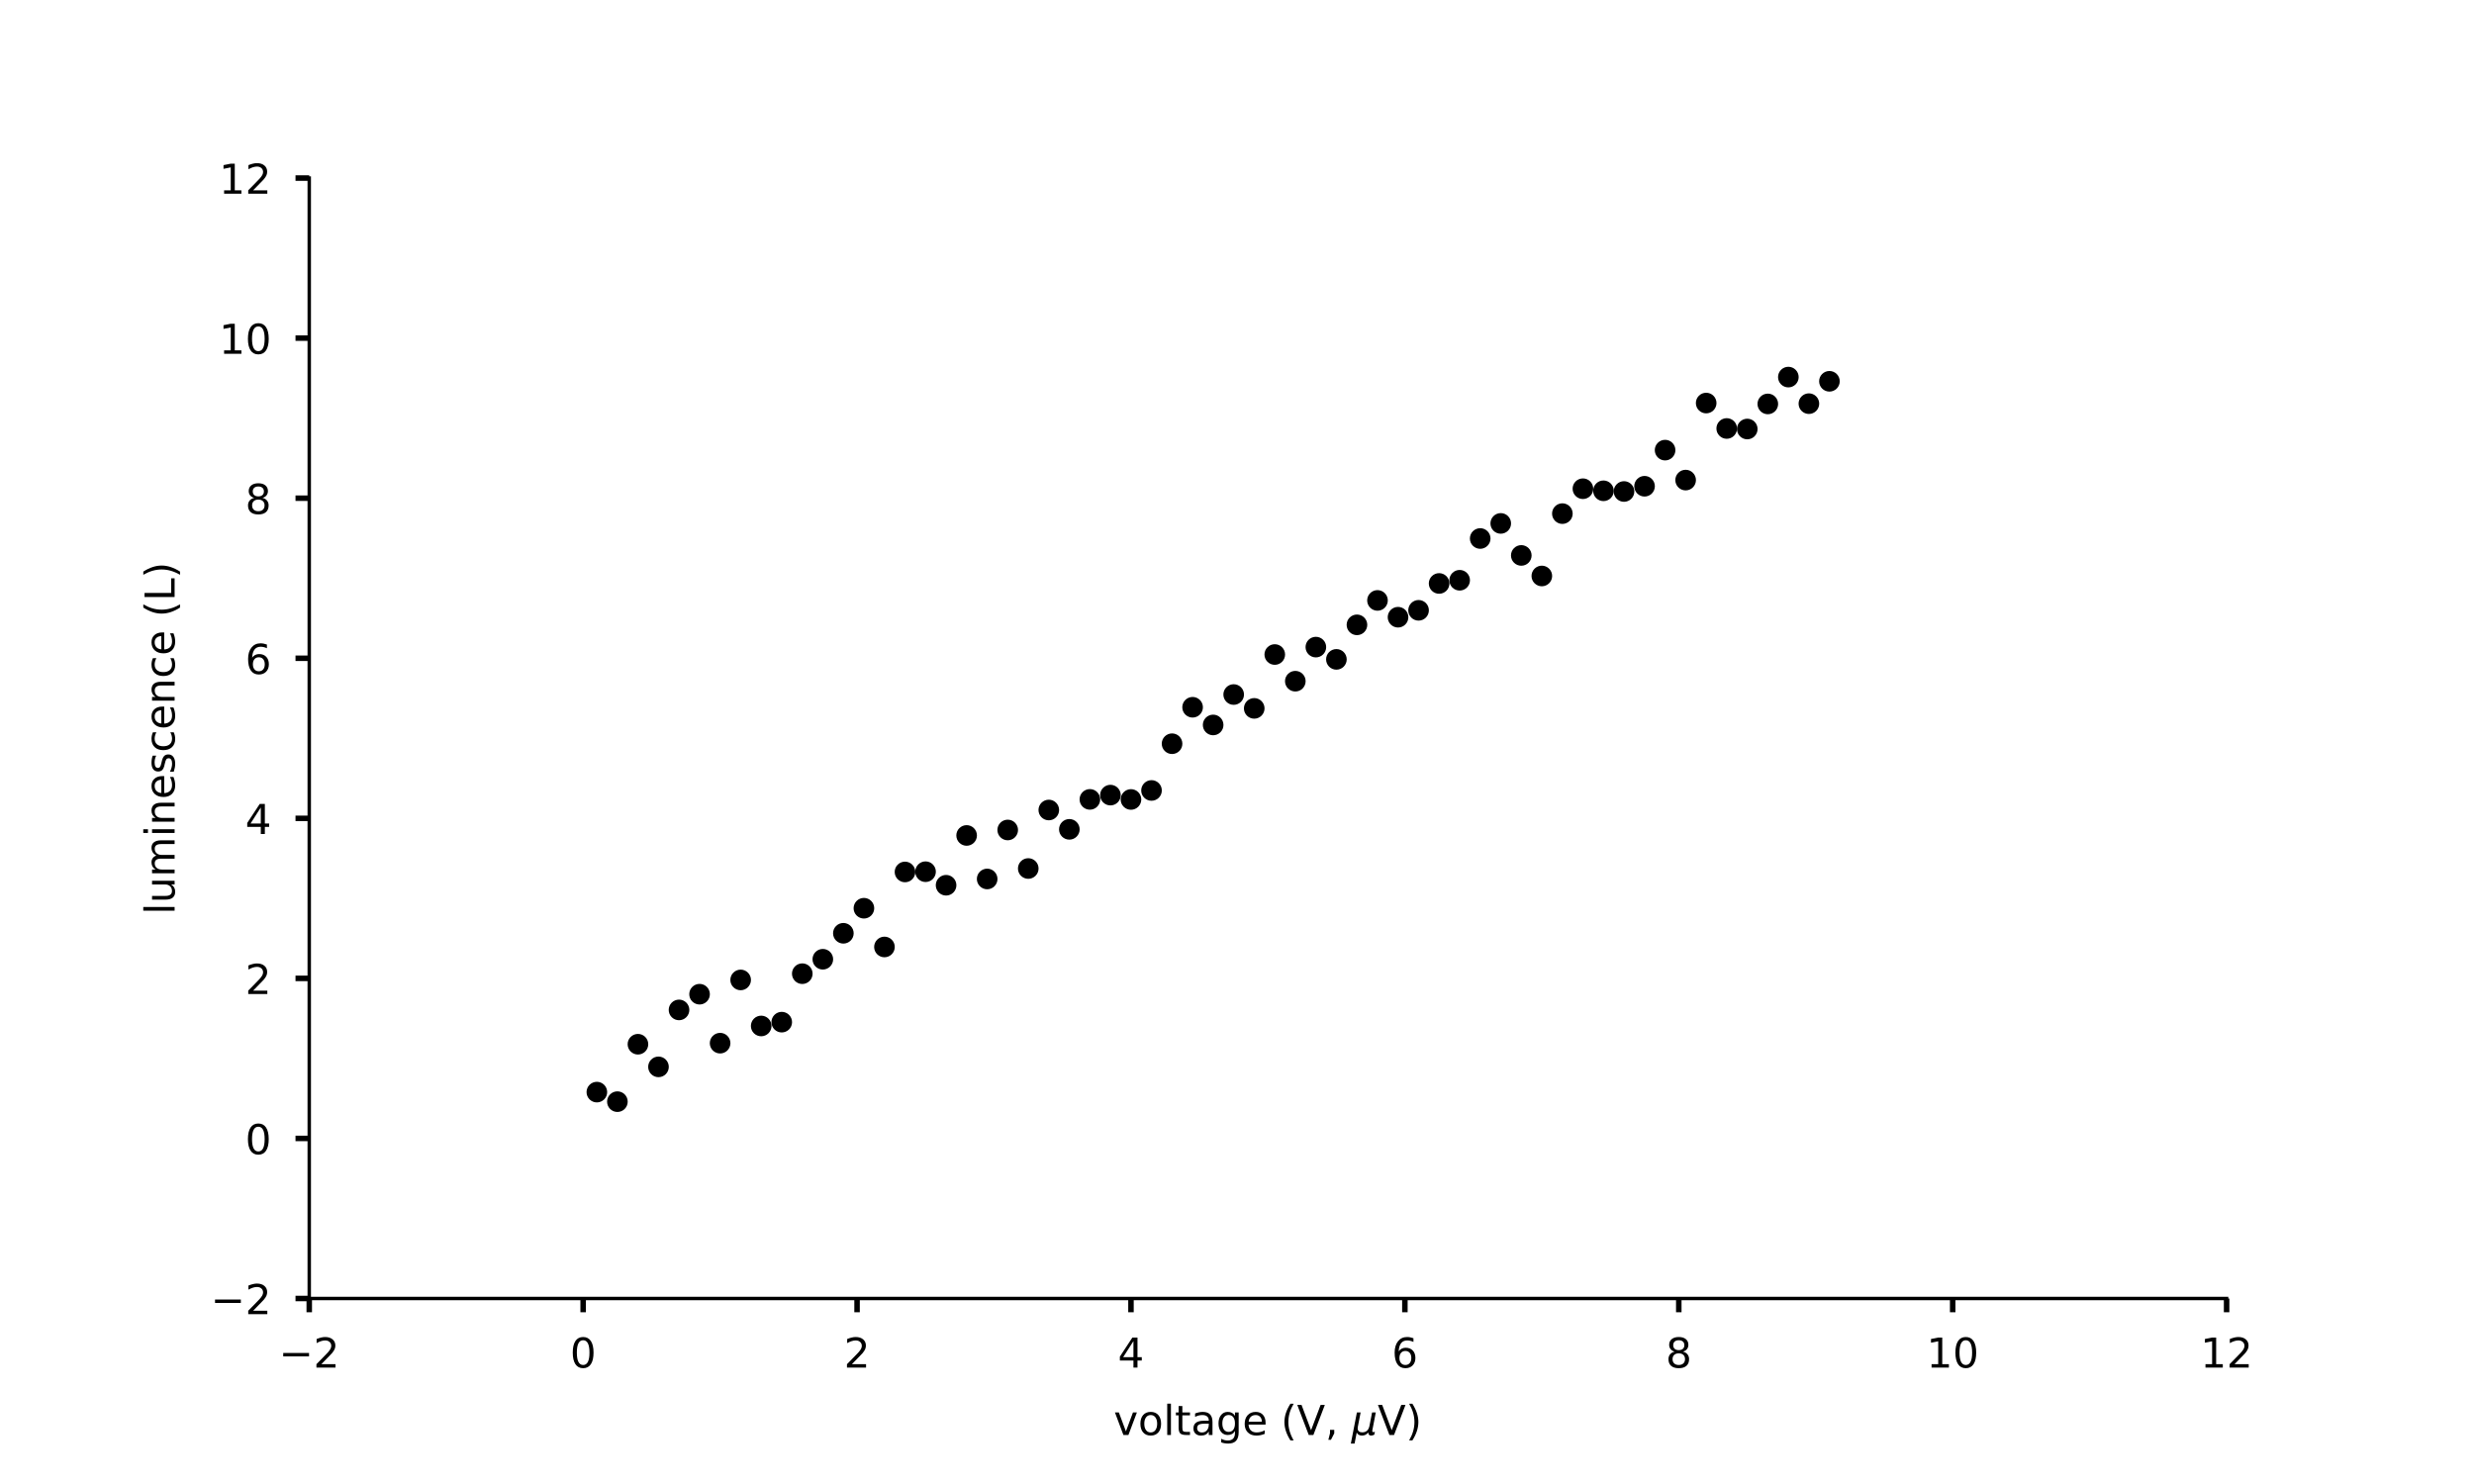
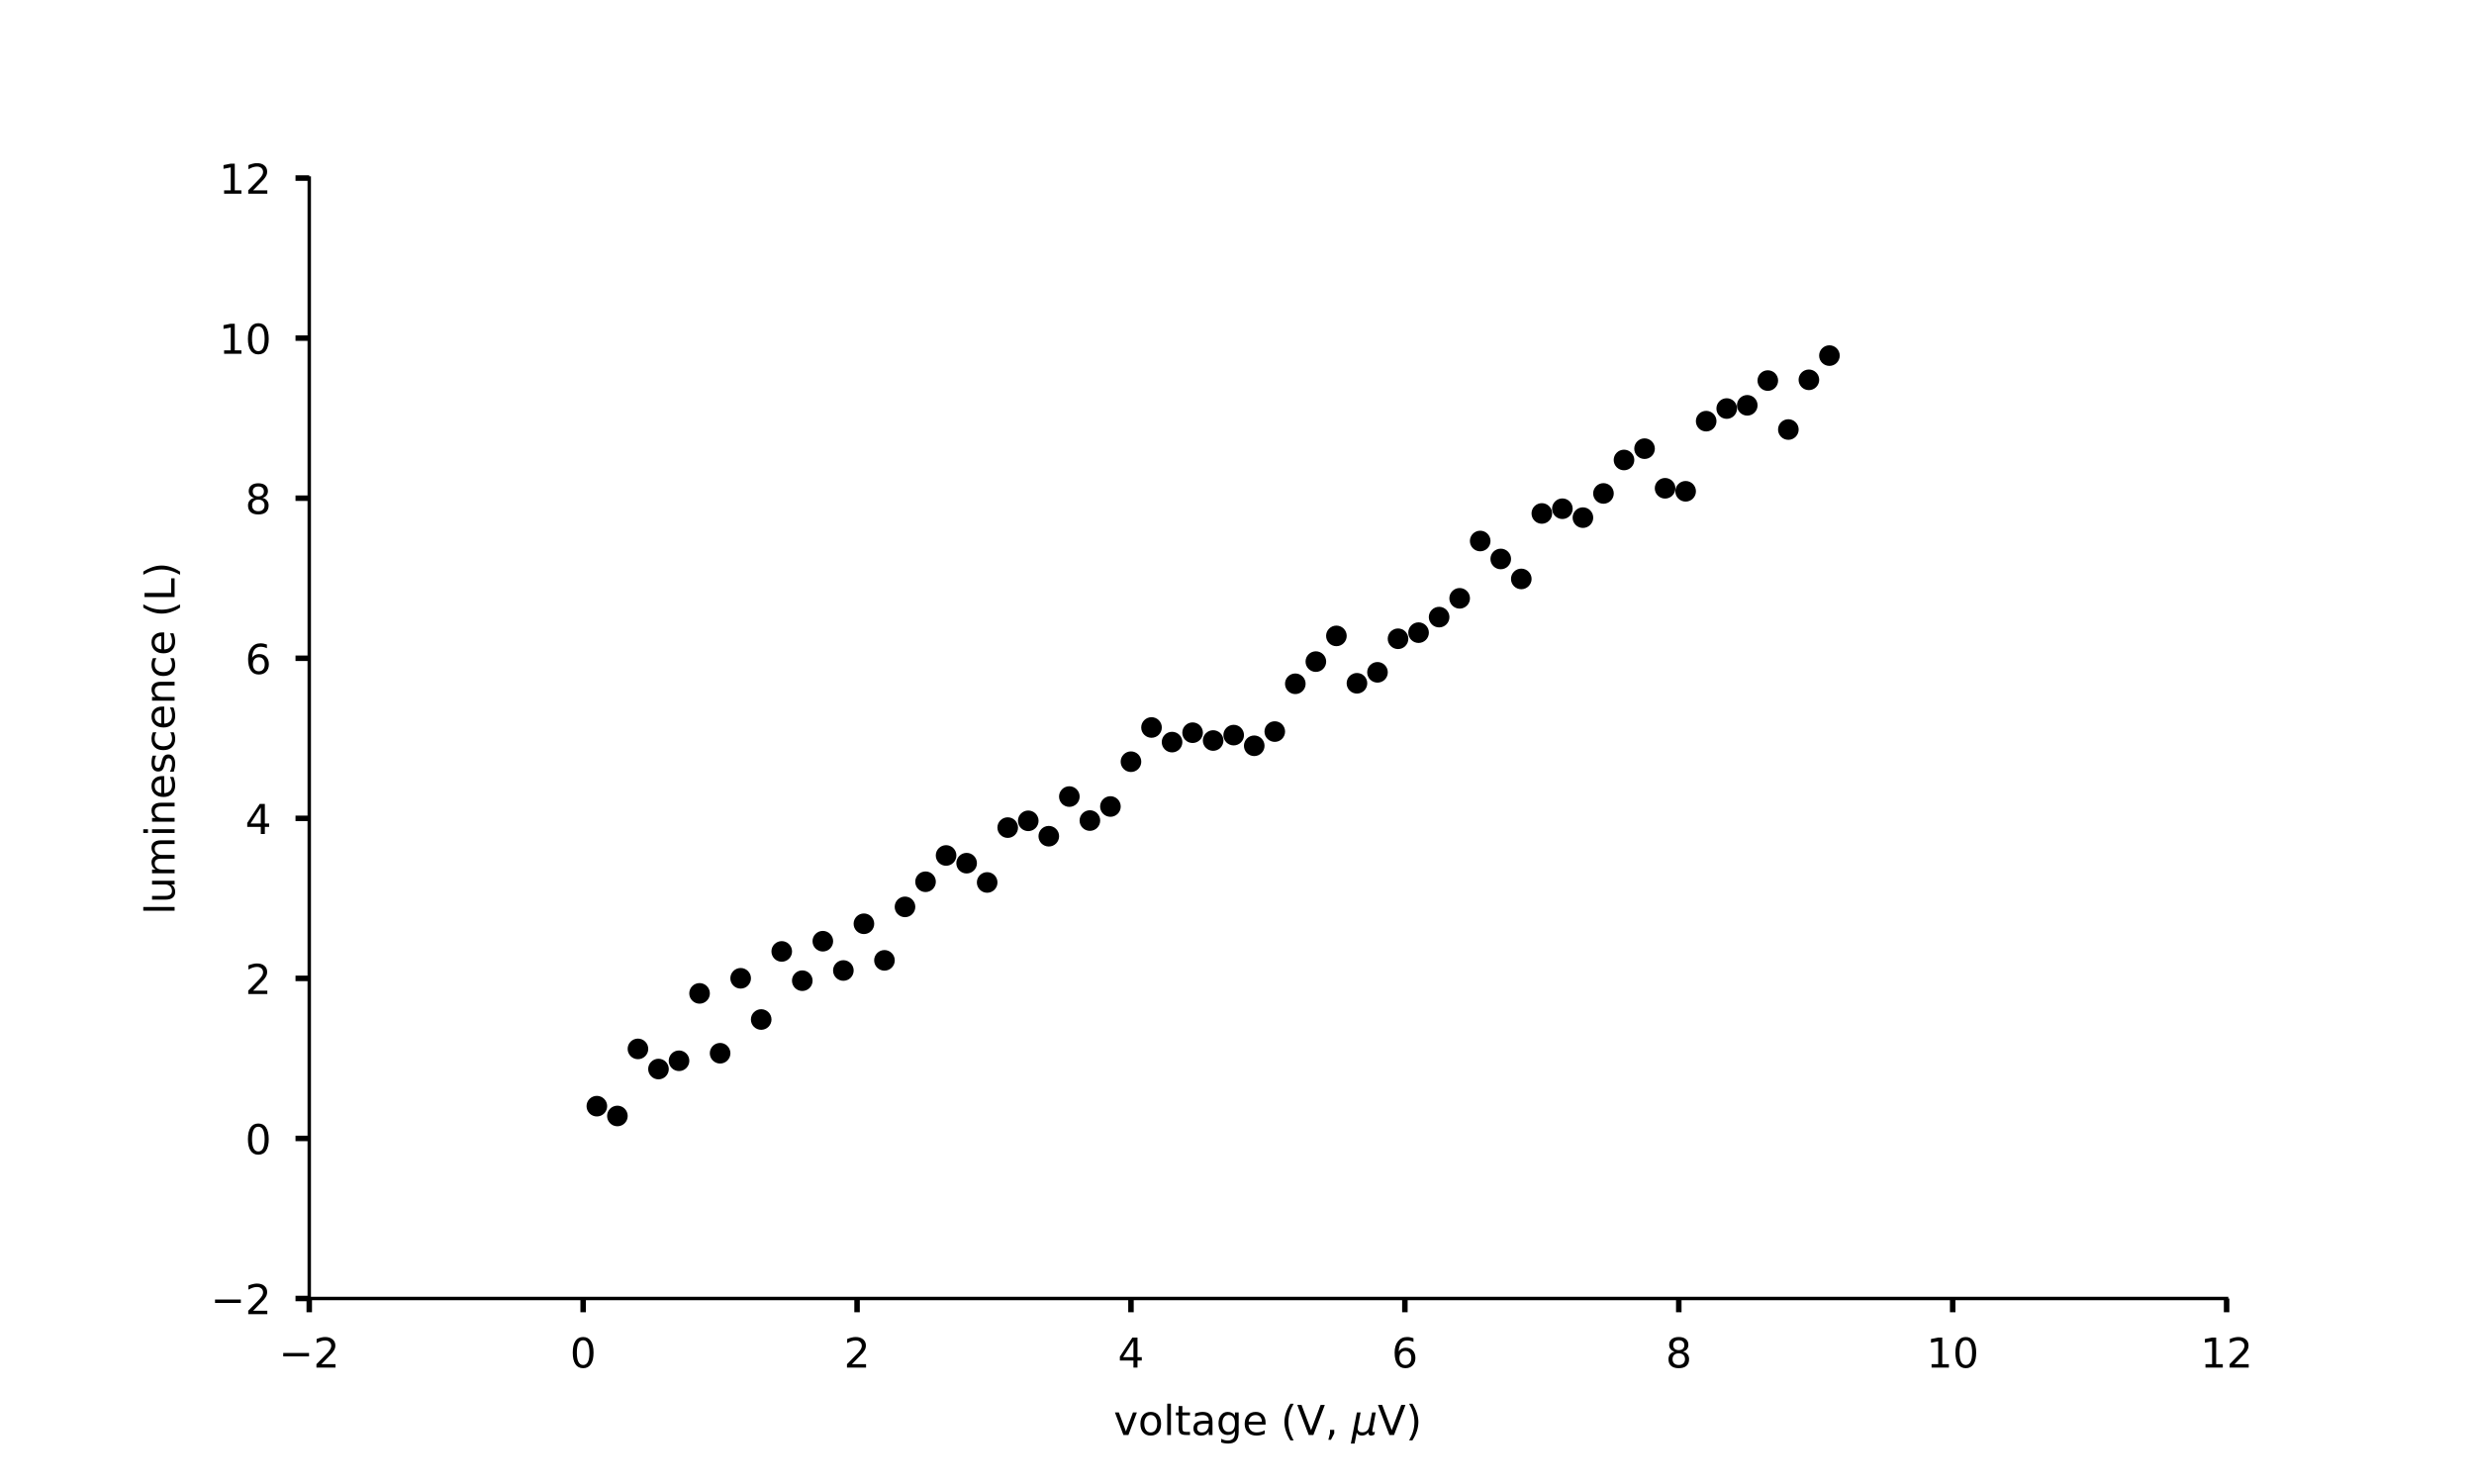
<svg xmlns="http://www.w3.org/2000/svg" xmlns:xlink="http://www.w3.org/1999/xlink" height="216pt" version="1.1" viewBox="0 0 360 216" width="360pt">
  <defs>
    <style type="text/css">
*{stroke-linecap:butt;stroke-linejoin:round;}
  </style>
  </defs>
  <g id="figure_1">
    <g id="patch_1">
      <path d="M 0 216  L 360 216  L 360 0  L 0 0  z " style="fill:#ffffff;" />
    </g>
    <g id="axes_1">
      <g id="patch_2">
        <path d="M 45 189  L 324 189  L 324 25.92  L 45 25.92  z " style="fill:#ffffff;" />
      </g>
      <g id="matplotlib.axis_1">
        <g id="xtick_1">
          <g id="line2d_1">
            <defs>
-               <path d="M 0 0  L 0 2  " id="mc4071b7de0" style="stroke:#000000;stroke-width:0.8;" />
-             </defs>
-             <g>
-               <use style="stroke:#000000;stroke-width:0.8;" x="45" xlink:href="#mc4071b7de0" y="189" />
+               <path d="M 0 0  L 0 2  " id="mcc1c045197" style="stroke:#000000;stroke-width:0.8;" />
+             </defs>
+             <g>
+               <use style="stroke:#000000;stroke-width:0.8;" x="45" xlink:href="#mcc1c045197" y="189" />
            </g>
          </g>
          <g id="text_1">
            <defs>
              <path d="M 10.594 35.5  L 73.188 35.5  L 73.188 27.203  L 10.594 27.203  z " id="DejaVuSans-2212" />
              <path d="M 19.188 8.297  L 53.609 8.297  L 53.609 0  L 7.328 0  L 7.328 8.297  Q 12.938 14.109 22.625 23.891  Q 32.328 33.688 34.812 36.531  Q 39.547 41.844 41.422 45.531  Q 43.312 49.219 43.312 52.781  Q 43.312 58.594 39.234 62.25  Q 35.156 65.922 28.609 65.922  Q 23.969 65.922 18.812 64.312  Q 13.672 62.703 7.812 59.422  L 7.812 69.391  Q 13.766 71.781 18.938 73  Q 24.125 74.219 28.422 74.219  Q 39.75 74.219 46.484 68.547  Q 53.219 62.891 53.219 53.422  Q 53.219 48.922 51.531 44.891  Q 49.859 40.875 45.406 35.406  Q 44.188 33.984 37.641 27.219  Q 31.109 20.453 19.188 8.297  z " id="DejaVuSans-32" />
            </defs>
            <g transform="translate(40.57734 199.0591)scale(0.06 -0.06)">
              <use xlink:href="#DejaVuSans-2212" />
              <use x="83.789" xlink:href="#DejaVuSans-32" />
            </g>
          </g>
        </g>
        <g id="xtick_2">
          <g id="line2d_2">
            <g>
-               <use style="stroke:#000000;stroke-width:0.8;" x="84.857" xlink:href="#mc4071b7de0" y="189" />
+               <use style="stroke:#000000;stroke-width:0.8;" x="84.857" xlink:href="#mcc1c045197" y="189" />
            </g>
          </g>
          <g id="text_2">
            <defs>
              <path d="M 31.781 66.406  Q 24.172 66.406 20.328 58.906  Q 16.5 51.422 16.5 36.375  Q 16.5 21.391 20.328 13.891  Q 24.172 6.391 31.781 6.391  Q 39.453 6.391 43.281 13.891  Q 47.125 21.391 47.125 36.375  Q 47.125 51.422 43.281 58.906  Q 39.453 66.406 31.781 66.406  z M 31.781 74.219  Q 44.047 74.219 50.516 64.516  Q 56.984 54.828 56.984 36.375  Q 56.984 17.969 50.516 8.266  Q 44.047 -1.422 31.781 -1.422  Q 19.531 -1.422 13.062 8.266  Q 6.594 17.969 6.594 36.375  Q 6.594 54.828 13.062 64.516  Q 19.531 74.219 31.781 74.219  z " id="DejaVuSans-30" />
            </defs>
            <g transform="translate(82.94839 199.0591)scale(0.06 -0.06)">
              <use xlink:href="#DejaVuSans-30" />
            </g>
          </g>
        </g>
        <g id="xtick_3">
          <g id="line2d_3">
            <g>
-               <use style="stroke:#000000;stroke-width:0.8;" x="124.714" xlink:href="#mc4071b7de0" y="189" />
+               <use style="stroke:#000000;stroke-width:0.8;" x="124.714" xlink:href="#mcc1c045197" y="189" />
            </g>
          </g>
          <g id="text_3">
            <g transform="translate(122.8055 199.0591)scale(0.06 -0.06)">
              <use xlink:href="#DejaVuSans-32" />
            </g>
          </g>
        </g>
        <g id="xtick_4">
          <g id="line2d_4">
            <g>
-               <use style="stroke:#000000;stroke-width:0.8;" x="164.571" xlink:href="#mc4071b7de0" y="189" />
+               <use style="stroke:#000000;stroke-width:0.8;" x="164.571" xlink:href="#mcc1c045197" y="189" />
            </g>
          </g>
          <g id="text_4">
            <defs>
              <path d="M 37.797 64.312  L 12.891 25.391  L 37.797 25.391  z M 35.203 72.906  L 47.609 72.906  L 47.609 25.391  L 58.016 25.391  L 58.016 17.188  L 47.609 17.188  L 47.609 0  L 37.797 0  L 37.797 17.188  L 4.891 17.188  L 4.891 26.703  z " id="DejaVuSans-34" />
            </defs>
            <g transform="translate(162.6627 199.0591)scale(0.06 -0.06)">
              <use xlink:href="#DejaVuSans-34" />
            </g>
          </g>
        </g>
        <g id="xtick_5">
          <g id="line2d_5">
            <g>
-               <use style="stroke:#000000;stroke-width:0.8;" x="204.429" xlink:href="#mc4071b7de0" y="189" />
+               <use style="stroke:#000000;stroke-width:0.8;" x="204.429" xlink:href="#mcc1c045197" y="189" />
            </g>
          </g>
          <g id="text_5">
            <defs>
              <path d="M 33.016 40.375  Q 26.375 40.375 22.484 35.828  Q 18.609 31.297 18.609 23.391  Q 18.609 15.531 22.484 10.953  Q 26.375 6.391 33.016 6.391  Q 39.656 6.391 43.531 10.953  Q 47.406 15.531 47.406 23.391  Q 47.406 31.297 43.531 35.828  Q 39.656 40.375 33.016 40.375  z M 52.594 71.297  L 52.594 62.312  Q 48.875 64.062 45.094 64.984  Q 41.312 65.922 37.594 65.922  Q 27.828 65.922 22.672 59.328  Q 17.531 52.734 16.797 39.406  Q 19.672 43.656 24.016 45.922  Q 28.375 48.188 33.594 48.188  Q 44.578 48.188 50.953 41.516  Q 57.328 34.859 57.328 23.391  Q 57.328 12.156 50.688 5.359  Q 44.047 -1.422 33.016 -1.422  Q 20.359 -1.422 13.672 8.266  Q 6.984 17.969 6.984 36.375  Q 6.984 53.656 15.188 63.938  Q 23.391 74.219 37.203 74.219  Q 40.922 74.219 44.703 73.484  Q 48.484 72.75 52.594 71.297  z " id="DejaVuSans-36" />
            </defs>
            <g transform="translate(202.5198 199.0591)scale(0.06 -0.06)">
              <use xlink:href="#DejaVuSans-36" />
            </g>
          </g>
        </g>
        <g id="xtick_6">
          <g id="line2d_6">
            <g>
-               <use style="stroke:#000000;stroke-width:0.8;" x="244.286" xlink:href="#mc4071b7de0" y="189" />
+               <use style="stroke:#000000;stroke-width:0.8;" x="244.286" xlink:href="#mcc1c045197" y="189" />
            </g>
          </g>
          <g id="text_6">
            <defs>
              <path d="M 31.781 34.625  Q 24.75 34.625 20.719 30.859  Q 16.703 27.094 16.703 20.516  Q 16.703 13.922 20.719 10.156  Q 24.75 6.391 31.781 6.391  Q 38.812 6.391 42.859 10.172  Q 46.922 13.969 46.922 20.516  Q 46.922 27.094 42.891 30.859  Q 38.875 34.625 31.781 34.625  z M 21.922 38.812  Q 15.578 40.375 12.031 44.719  Q 8.5 49.078 8.5 55.328  Q 8.5 64.062 14.719 69.141  Q 20.953 74.219 31.781 74.219  Q 42.672 74.219 48.875 69.141  Q 55.078 64.062 55.078 55.328  Q 55.078 49.078 51.531 44.719  Q 48 40.375 41.703 38.812  Q 48.828 37.156 52.797 32.312  Q 56.781 27.484 56.781 20.516  Q 56.781 9.906 50.312 4.234  Q 43.844 -1.422 31.781 -1.422  Q 19.734 -1.422 13.25 4.234  Q 6.781 9.906 6.781 20.516  Q 6.781 27.484 10.781 32.312  Q 14.797 37.156 21.922 38.812  z M 18.312 54.391  Q 18.312 48.734 21.844 45.562  Q 25.391 42.391 31.781 42.391  Q 38.141 42.391 41.719 45.562  Q 45.312 48.734 45.312 54.391  Q 45.312 60.062 41.719 63.234  Q 38.141 66.406 31.781 66.406  Q 25.391 66.406 21.844 63.234  Q 18.312 60.062 18.312 54.391  z " id="DejaVuSans-38" />
            </defs>
            <g transform="translate(242.377 199.0591)scale(0.06 -0.06)">
              <use xlink:href="#DejaVuSans-38" />
            </g>
          </g>
        </g>
        <g id="xtick_7">
          <g id="line2d_7">
            <g>
-               <use style="stroke:#000000;stroke-width:0.8;" x="284.143" xlink:href="#mc4071b7de0" y="189" />
+               <use style="stroke:#000000;stroke-width:0.8;" x="284.143" xlink:href="#mcc1c045197" y="189" />
            </g>
          </g>
          <g id="text_7">
            <defs>
              <path d="M 12.406 8.297  L 28.516 8.297  L 28.516 63.922  L 10.984 60.406  L 10.984 69.391  L 28.422 72.906  L 38.281 72.906  L 38.281 8.297  L 54.391 8.297  L 54.391 0  L 12.406 0  z " id="DejaVuSans-31" />
            </defs>
            <g transform="translate(280.3254 199.0591)scale(0.06 -0.06)">
              <use xlink:href="#DejaVuSans-31" />
              <use x="63.623" xlink:href="#DejaVuSans-30" />
            </g>
          </g>
        </g>
        <g id="xtick_8">
          <g id="line2d_8">
            <g>
-               <use style="stroke:#000000;stroke-width:0.8;" x="324" xlink:href="#mc4071b7de0" y="189" />
+               <use style="stroke:#000000;stroke-width:0.8;" x="324" xlink:href="#mcc1c045197" y="189" />
            </g>
          </g>
          <g id="text_8">
            <g transform="translate(320.1825 199.0591)scale(0.06 -0.06)">
              <use xlink:href="#DejaVuSans-31" />
              <use x="63.623" xlink:href="#DejaVuSans-32" />
            </g>
          </g>
        </g>
        <g id="text_9">
          <defs>
            <path d="M 2.984 54.688  L 12.5 54.688  L 29.594 8.797  L 46.688 54.688  L 56.203 54.688  L 35.688 0  L 23.484 0  z " id="DejaVuSans-76" />
            <path d="M 30.609 48.391  Q 23.391 48.391 19.188 42.75  Q 14.984 37.109 14.984 27.297  Q 14.984 17.484 19.156 11.844  Q 23.344 6.203 30.609 6.203  Q 37.797 6.203 41.984 11.859  Q 46.188 17.531 46.188 27.297  Q 46.188 37.016 41.984 42.703  Q 37.797 48.391 30.609 48.391  z M 30.609 56  Q 42.328 56 49.016 48.375  Q 55.719 40.766 55.719 27.297  Q 55.719 13.875 49.016 6.219  Q 42.328 -1.422 30.609 -1.422  Q 18.844 -1.422 12.172 6.219  Q 5.516 13.875 5.516 27.297  Q 5.516 40.766 12.172 48.375  Q 18.844 56 30.609 56  z " id="DejaVuSans-6f" />
            <path d="M 9.422 75.984  L 18.406 75.984  L 18.406 0  L 9.422 0  z " id="DejaVuSans-6c" />
            <path d="M 18.312 70.219  L 18.312 54.688  L 36.812 54.688  L 36.812 47.703  L 18.312 47.703  L 18.312 18.016  Q 18.312 11.328 20.141 9.422  Q 21.969 7.516 27.594 7.516  L 36.812 7.516  L 36.812 0  L 27.594 0  Q 17.188 0 13.234 3.875  Q 9.281 7.766 9.281 18.016  L 9.281 47.703  L 2.688 47.703  L 2.688 54.688  L 9.281 54.688  L 9.281 70.219  z " id="DejaVuSans-74" />
            <path d="M 34.281 27.484  Q 23.391 27.484 19.188 25  Q 14.984 22.516 14.984 16.5  Q 14.984 11.719 18.141 8.906  Q 21.297 6.109 26.703 6.109  Q 34.188 6.109 38.703 11.406  Q 43.219 16.703 43.219 25.484  L 43.219 27.484  z M 52.203 31.203  L 52.203 0  L 43.219 0  L 43.219 8.297  Q 40.141 3.328 35.547 0.953  Q 30.953 -1.422 24.312 -1.422  Q 15.922 -1.422 10.953 3.297  Q 6 8.016 6 15.922  Q 6 25.141 12.172 29.828  Q 18.359 34.516 30.609 34.516  L 43.219 34.516  L 43.219 35.406  Q 43.219 41.609 39.141 45  Q 35.062 48.391 27.688 48.391  Q 23 48.391 18.547 47.266  Q 14.109 46.141 10.016 43.891  L 10.016 52.203  Q 14.938 54.109 19.578 55.047  Q 24.219 56 28.609 56  Q 40.484 56 46.344 49.844  Q 52.203 43.703 52.203 31.203  z " id="DejaVuSans-61" />
            <path d="M 45.406 27.984  Q 45.406 37.75 41.375 43.109  Q 37.359 48.484 30.078 48.484  Q 22.859 48.484 18.828 43.109  Q 14.797 37.75 14.797 27.984  Q 14.797 18.266 18.828 12.891  Q 22.859 7.516 30.078 7.516  Q 37.359 7.516 41.375 12.891  Q 45.406 18.266 45.406 27.984  z M 54.391 6.781  Q 54.391 -7.172 48.188 -13.984  Q 42 -20.797 29.203 -20.797  Q 24.469 -20.797 20.266 -20.094  Q 16.062 -19.391 12.109 -17.922  L 12.109 -9.188  Q 16.062 -11.328 19.922 -12.344  Q 23.781 -13.375 27.781 -13.375  Q 36.625 -13.375 41.016 -8.766  Q 45.406 -4.156 45.406 5.172  L 45.406 9.625  Q 42.625 4.781 38.281 2.391  Q 33.938 0 27.875 0  Q 17.828 0 11.672 7.656  Q 5.516 15.328 5.516 27.984  Q 5.516 40.672 11.672 48.328  Q 17.828 56 27.875 56  Q 33.938 56 38.281 53.609  Q 42.625 51.219 45.406 46.391  L 45.406 54.688  L 54.391 54.688  z " id="DejaVuSans-67" />
            <path d="M 56.203 29.594  L 56.203 25.203  L 14.891 25.203  Q 15.484 15.922 20.484 11.062  Q 25.484 6.203 34.422 6.203  Q 39.594 6.203 44.453 7.469  Q 49.312 8.734 54.109 11.281  L 54.109 2.781  Q 49.266 0.734 44.188 -0.344  Q 39.109 -1.422 33.891 -1.422  Q 20.797 -1.422 13.156 6.188  Q 5.516 13.812 5.516 26.812  Q 5.516 40.234 12.766 48.109  Q 20.016 56 32.328 56  Q 43.359 56 49.781 48.891  Q 56.203 41.797 56.203 29.594  z M 47.219 32.234  Q 47.125 39.594 43.094 43.984  Q 39.062 48.391 32.422 48.391  Q 24.906 48.391 20.391 44.141  Q 15.875 39.891 15.188 32.172  z " id="DejaVuSans-65" />
            <path id="DejaVuSans-20" />
            <path d="M 31 75.875  Q 24.469 64.656 21.281 53.656  Q 18.109 42.672 18.109 31.391  Q 18.109 20.125 21.312 9.062  Q 24.516 -2 31 -13.188  L 23.188 -13.188  Q 15.875 -1.703 12.234 9.375  Q 8.594 20.453 8.594 31.391  Q 8.594 42.281 12.203 53.312  Q 15.828 64.359 23.188 75.875  z " id="DejaVuSans-28" />
            <path d="M 28.609 0  L 0.781 72.906  L 11.078 72.906  L 34.188 11.531  L 57.328 72.906  L 67.578 72.906  L 39.797 0  z " id="DejaVuSans-56" />
            <path d="M 11.719 12.406  L 22.016 12.406  L 22.016 4  L 14.016 -11.625  L 7.719 -11.625  L 11.719 4  z " id="DejaVuSans-2c" />
            <path d="M -1.312 -20.797  L 13.375 54.688  L 22.406 54.688  L 15.766 20.656  Q 15.578 19.625 15.422 18.359  Q 15.281 17.094 15.281 15.828  Q 15.281 11.281 18.141 8.828  Q 21 6.391 26.312 6.391  Q 33.547 6.391 37.984 10.484  Q 42.438 14.594 44 22.797  L 50.203 54.688  L 59.188 54.688  L 51.031 12.641  Q 50.828 11.719 50.75 11.031  Q 50.688 10.359 50.688 9.812  Q 50.688 8.297 51.297 7.594  Q 51.906 6.891 53.219 6.891  Q 53.719 6.891 54.562 7.125  Q 55.422 7.375 56.984 8.016  L 55.609 0.781  Q 53.469 -0.297 51.516 -0.859  Q 49.562 -1.422 47.703 -1.422  Q 44.484 -1.422 42.656 0.625  Q 40.828 2.688 40.828 6.297  Q 38.094 2.391 34.297 0.484  Q 30.516 -1.422 25.391 -1.422  Q 20.844 -1.422 17.453 0.672  Q 14.062 2.781 12.984 6.203  L 7.719 -20.797  z " id="DejaVuSans-Oblique-3bc" />
            <path d="M 8.016 75.875  L 15.828 75.875  Q 23.141 64.359 26.781 53.312  Q 30.422 42.281 30.422 31.391  Q 30.422 20.453 26.781 9.375  Q 23.141 -1.703 15.828 -13.188  L 8.016 -13.188  Q 14.5 -2 17.703 9.062  Q 20.906 20.125 20.906 31.391  Q 20.906 42.672 17.703 53.656  Q 14.5 64.656 8.016 75.875  z " id="DejaVuSans-29" />
          </defs>
          <g transform="translate(162.06 208.8669)scale(0.06 -0.06)">
            <use transform="translate(0 0.015625)" xlink:href="#DejaVuSans-76" />
            <use transform="translate(59.17969 0.015625)" xlink:href="#DejaVuSans-6f" />
            <use transform="translate(120.3613 0.015625)" xlink:href="#DejaVuSans-6c" />
            <use transform="translate(148.1445 0.015625)" xlink:href="#DejaVuSans-74" />
            <use transform="translate(187.3535 0.015625)" xlink:href="#DejaVuSans-61" />
            <use transform="translate(248.6328 0.015625)" xlink:href="#DejaVuSans-67" />
            <use transform="translate(312.1094 0.015625)" xlink:href="#DejaVuSans-65" />
            <use transform="translate(373.6328 0.015625)" xlink:href="#DejaVuSans-20" />
            <use transform="translate(405.4199 0.015625)" xlink:href="#DejaVuSans-28" />
            <use transform="translate(444.4336 0.015625)" xlink:href="#DejaVuSans-56" />
            <use transform="translate(512.8418 0.015625)" xlink:href="#DejaVuSans-2c" />
            <use transform="translate(544.6289 0.015625)" xlink:href="#DejaVuSans-20" />
            <use transform="translate(576.416 0.015625)" xlink:href="#DejaVuSans-Oblique-3bc" />
            <use transform="translate(640.0391 0.015625)" xlink:href="#DejaVuSans-56" />
            <use transform="translate(708.4473 0.015625)" xlink:href="#DejaVuSans-29" />
          </g>
        </g>
      </g>
      <g id="matplotlib.axis_2">
        <g id="ytick_1">
          <g id="line2d_9">
            <defs>
-               <path d="M 0 0  L -2 0  " id="mb6fadeadfb" style="stroke:#000000;stroke-width:0.8;" />
-             </defs>
-             <g>
-               <use style="stroke:#000000;stroke-width:0.8;" x="45" xlink:href="#mb6fadeadfb" y="189" />
+               <path d="M 0 0  L -2 0  " id="mf1fc7cb033" style="stroke:#000000;stroke-width:0.8;" />
+             </defs>
+             <g>
+               <use style="stroke:#000000;stroke-width:0.8;" x="45" xlink:href="#mf1fc7cb033" y="189" />
            </g>
          </g>
          <g id="text_10">
            <g transform="translate(30.65469 191.2795)scale(0.06 -0.06)">
              <use xlink:href="#DejaVuSans-2212" />
              <use x="83.789" xlink:href="#DejaVuSans-32" />
            </g>
          </g>
        </g>
        <g id="ytick_2">
          <g id="line2d_10">
            <g>
-               <use style="stroke:#000000;stroke-width:0.8;" x="45" xlink:href="#mb6fadeadfb" y="165.703" />
+               <use style="stroke:#000000;stroke-width:0.8;" x="45" xlink:href="#mf1fc7cb033" y="165.703" />
            </g>
          </g>
          <g id="text_11">
            <g transform="translate(35.6825 167.9824)scale(0.06 -0.06)">
              <use xlink:href="#DejaVuSans-30" />
            </g>
          </g>
        </g>
        <g id="ytick_3">
          <g id="line2d_11">
            <g>
-               <use style="stroke:#000000;stroke-width:0.8;" x="45" xlink:href="#mb6fadeadfb" y="142.406" />
+               <use style="stroke:#000000;stroke-width:0.8;" x="45" xlink:href="#mf1fc7cb033" y="142.406" />
            </g>
          </g>
          <g id="text_12">
            <g transform="translate(35.6825 144.6852)scale(0.06 -0.06)">
              <use xlink:href="#DejaVuSans-32" />
            </g>
          </g>
        </g>
        <g id="ytick_4">
          <g id="line2d_12">
            <g>
-               <use style="stroke:#000000;stroke-width:0.8;" x="45" xlink:href="#mb6fadeadfb" y="119.109" />
+               <use style="stroke:#000000;stroke-width:0.8;" x="45" xlink:href="#mf1fc7cb033" y="119.109" />
            </g>
          </g>
          <g id="text_13">
            <g transform="translate(35.6825 121.3881)scale(0.06 -0.06)">
              <use xlink:href="#DejaVuSans-34" />
            </g>
          </g>
        </g>
        <g id="ytick_5">
          <g id="line2d_13">
            <g>
-               <use style="stroke:#000000;stroke-width:0.8;" x="45" xlink:href="#mb6fadeadfb" y="95.811" />
+               <use style="stroke:#000000;stroke-width:0.8;" x="45" xlink:href="#mf1fc7cb033" y="95.811" />
            </g>
          </g>
          <g id="text_14">
            <g transform="translate(35.6825 98.09096)scale(0.06 -0.06)">
              <use xlink:href="#DejaVuSans-36" />
            </g>
          </g>
        </g>
        <g id="ytick_6">
          <g id="line2d_14">
            <g>
-               <use style="stroke:#000000;stroke-width:0.8;" x="45" xlink:href="#mb6fadeadfb" y="72.514" />
+               <use style="stroke:#000000;stroke-width:0.8;" x="45" xlink:href="#mf1fc7cb033" y="72.514" />
            </g>
          </g>
          <g id="text_15">
            <g transform="translate(35.6825 74.79382)scale(0.06 -0.06)">
              <use xlink:href="#DejaVuSans-38" />
            </g>
          </g>
        </g>
        <g id="ytick_7">
          <g id="line2d_15">
            <g>
-               <use style="stroke:#000000;stroke-width:0.8;" x="45" xlink:href="#mb6fadeadfb" y="49.217" />
+               <use style="stroke:#000000;stroke-width:0.8;" x="45" xlink:href="#mf1fc7cb033" y="49.217" />
            </g>
          </g>
          <g id="text_16">
            <g transform="translate(31.865 51.49667)scale(0.06 -0.06)">
              <use xlink:href="#DejaVuSans-31" />
              <use x="63.623" xlink:href="#DejaVuSans-30" />
            </g>
          </g>
        </g>
        <g id="ytick_8">
          <g id="line2d_16">
            <g>
-               <use style="stroke:#000000;stroke-width:0.8;" x="45" xlink:href="#mb6fadeadfb" y="25.92" />
+               <use style="stroke:#000000;stroke-width:0.8;" x="45" xlink:href="#mf1fc7cb033" y="25.92" />
            </g>
          </g>
          <g id="text_17">
            <g transform="translate(31.865 28.19953)scale(0.06 -0.06)">
              <use xlink:href="#DejaVuSans-31" />
              <use x="63.623" xlink:href="#DejaVuSans-32" />
            </g>
          </g>
        </g>
        <g id="text_18">
          <defs>
            <path d="M 8.5 21.578  L 8.5 54.688  L 17.484 54.688  L 17.484 21.922  Q 17.484 14.156 20.5 10.266  Q 23.531 6.391 29.594 6.391  Q 36.859 6.391 41.078 11.031  Q 45.312 15.672 45.312 23.688  L 45.312 54.688  L 54.297 54.688  L 54.297 0  L 45.312 0  L 45.312 8.406  Q 42.047 3.422 37.719 1  Q 33.406 -1.422 27.688 -1.422  Q 18.266 -1.422 13.375 4.438  Q 8.5 10.297 8.5 21.578  z M 31.109 56  z " id="DejaVuSans-75" />
            <path d="M 52 44.188  Q 55.375 50.25 60.062 53.125  Q 64.75 56 71.094 56  Q 79.641 56 84.281 50.016  Q 88.922 44.047 88.922 33.016  L 88.922 0  L 79.891 0  L 79.891 32.719  Q 79.891 40.578 77.094 44.375  Q 74.312 48.188 68.609 48.188  Q 61.625 48.188 57.562 43.547  Q 53.516 38.922 53.516 30.906  L 53.516 0  L 44.484 0  L 44.484 32.719  Q 44.484 40.625 41.703 44.406  Q 38.922 48.188 33.109 48.188  Q 26.219 48.188 22.156 43.531  Q 18.109 38.875 18.109 30.906  L 18.109 0  L 9.078 0  L 9.078 54.688  L 18.109 54.688  L 18.109 46.188  Q 21.188 51.219 25.484 53.609  Q 29.781 56 35.688 56  Q 41.656 56 45.828 52.969  Q 50 49.953 52 44.188  z " id="DejaVuSans-6d" />
            <path d="M 9.422 54.688  L 18.406 54.688  L 18.406 0  L 9.422 0  z M 9.422 75.984  L 18.406 75.984  L 18.406 64.594  L 9.422 64.594  z " id="DejaVuSans-69" />
            <path d="M 54.891 33.016  L 54.891 0  L 45.906 0  L 45.906 32.719  Q 45.906 40.484 42.875 44.328  Q 39.844 48.188 33.797 48.188  Q 26.516 48.188 22.312 43.547  Q 18.109 38.922 18.109 30.906  L 18.109 0  L 9.078 0  L 9.078 54.688  L 18.109 54.688  L 18.109 46.188  Q 21.344 51.125 25.703 53.562  Q 30.078 56 35.797 56  Q 45.219 56 50.047 50.172  Q 54.891 44.344 54.891 33.016  z " id="DejaVuSans-6e" />
            <path d="M 44.281 53.078  L 44.281 44.578  Q 40.484 46.531 36.375 47.5  Q 32.281 48.484 27.875 48.484  Q 21.188 48.484 17.844 46.438  Q 14.5 44.391 14.5 40.281  Q 14.5 37.156 16.891 35.375  Q 19.281 33.594 26.516 31.984  L 29.594 31.297  Q 39.156 29.25 43.188 25.516  Q 47.219 21.781 47.219 15.094  Q 47.219 7.469 41.188 3.016  Q 35.156 -1.422 24.609 -1.422  Q 20.219 -1.422 15.453 -0.562  Q 10.688 0.297 5.422 2  L 5.422 11.281  Q 10.406 8.688 15.234 7.391  Q 20.062 6.109 24.812 6.109  Q 31.156 6.109 34.562 8.281  Q 37.984 10.453 37.984 14.406  Q 37.984 18.062 35.516 20.016  Q 33.062 21.969 24.703 23.781  L 21.578 24.516  Q 13.234 26.266 9.516 29.906  Q 5.812 33.547 5.812 39.891  Q 5.812 47.609 11.281 51.797  Q 16.75 56 26.812 56  Q 31.781 56 36.172 55.266  Q 40.578 54.547 44.281 53.078  z " id="DejaVuSans-73" />
            <path d="M 48.781 52.594  L 48.781 44.188  Q 44.969 46.297 41.141 47.344  Q 37.312 48.391 33.406 48.391  Q 24.656 48.391 19.812 42.844  Q 14.984 37.312 14.984 27.297  Q 14.984 17.281 19.812 11.734  Q 24.656 6.203 33.406 6.203  Q 37.312 6.203 41.141 7.25  Q 44.969 8.297 48.781 10.406  L 48.781 2.094  Q 45.016 0.344 40.984 -0.531  Q 36.969 -1.422 32.422 -1.422  Q 20.062 -1.422 12.781 6.344  Q 5.516 14.109 5.516 27.297  Q 5.516 40.672 12.859 48.328  Q 20.219 56 33.016 56  Q 37.156 56 41.109 55.141  Q 45.062 54.297 48.781 52.594  z " id="DejaVuSans-63" />
            <path d="M 9.812 72.906  L 19.672 72.906  L 19.672 8.297  L 55.172 8.297  L 55.172 0  L 9.812 0  z " id="DejaVuSans-4c" />
          </defs>
          <g transform="translate(25.40687 133.1184)rotate(-90)scale(0.06 -0.06)">
            <use xlink:href="#DejaVuSans-6c" />
            <use x="27.783" xlink:href="#DejaVuSans-75" />
            <use x="91.162" xlink:href="#DejaVuSans-6d" />
            <use x="188.574" xlink:href="#DejaVuSans-69" />
            <use x="216.357" xlink:href="#DejaVuSans-6e" />
            <use x="279.736" xlink:href="#DejaVuSans-65" />
            <use x="341.26" xlink:href="#DejaVuSans-73" />
            <use x="393.359" xlink:href="#DejaVuSans-63" />
            <use x="448.34" xlink:href="#DejaVuSans-65" />
            <use x="509.863" xlink:href="#DejaVuSans-6e" />
            <use x="573.242" xlink:href="#DejaVuSans-63" />
            <use x="628.223" xlink:href="#DejaVuSans-65" />
            <use x="689.746" xlink:href="#DejaVuSans-20" />
            <use x="721.533" xlink:href="#DejaVuSans-28" />
            <use x="760.547" xlink:href="#DejaVuSans-4c" />
            <use x="816.26" xlink:href="#DejaVuSans-29" />
          </g>
        </g>
      </g>
      <g id="line2d_17">
        <defs>
-           <path d="M 0 1  C 0.265 1 0.52 0.895 0.707 0.707  C 0.895 0.52 1 0.265 1 0  C 1 -0.265 0.895 -0.52 0.707 -0.707  C 0.52 -0.895 0.265 -1 0 -1  C -0.265 -1 -0.52 -0.895 -0.707 -0.707  C -0.895 -0.52 -1 -0.265 -1 0  C -1 0.265 -0.895 0.52 -0.707 0.707  C -0.52 0.895 -0.265 1 0 1  z " id="mc0463e03fd" style="stroke:#000000;" />
+           <path d="M 0 1  C 0.265 1 0.52 0.895 0.707 0.707  C 0.895 0.52 1 0.265 1 0  C 1 -0.265 0.895 -0.52 0.707 -0.707  C 0.52 -0.895 0.265 -1 0 -1  C -0.265 -1 -0.52 -0.895 -0.707 -0.707  C -0.895 -0.52 -1 -0.265 -1 0  C -1 0.265 -0.895 0.52 -0.707 0.707  C -0.52 0.895 -0.265 1 0 1  z " id="m05b34e8709" style="stroke:#000000;" />
        </defs>
        <g>
-           <use style="stroke:#000000;" x="86.85" xlink:href="#mc0463e03fd" y="158.959" />
-           <use style="stroke:#000000;" x="89.839" xlink:href="#mc0463e03fd" y="160.349" />
-           <use style="stroke:#000000;" x="92.829" xlink:href="#mc0463e03fd" y="151.99" />
-           <use style="stroke:#000000;" x="95.818" xlink:href="#mc0463e03fd" y="155.285" />
-           <use style="stroke:#000000;" x="98.807" xlink:href="#mc0463e03fd" y="146.996" />
-           <use style="stroke:#000000;" x="101.796" xlink:href="#mc0463e03fd" y="144.708" />
-           <use style="stroke:#000000;" x="104.786" xlink:href="#mc0463e03fd" y="151.836" />
-           <use style="stroke:#000000;" x="107.775" xlink:href="#mc0463e03fd" y="142.631" />
-           <use style="stroke:#000000;" x="110.764" xlink:href="#mc0463e03fd" y="149.332" />
-           <use style="stroke:#000000;" x="113.754" xlink:href="#mc0463e03fd" y="148.776" />
-           <use style="stroke:#000000;" x="116.743" xlink:href="#mc0463e03fd" y="141.722" />
-           <use style="stroke:#000000;" x="119.732" xlink:href="#mc0463e03fd" y="139.62" />
-           <use style="stroke:#000000;" x="122.721" xlink:href="#mc0463e03fd" y="135.841" />
-           <use style="stroke:#000000;" x="125.711" xlink:href="#mc0463e03fd" y="132.195" />
-           <use style="stroke:#000000;" x="128.7" xlink:href="#mc0463e03fd" y="137.833" />
-           <use style="stroke:#000000;" x="131.689" xlink:href="#mc0463e03fd" y="126.915" />
-           <use style="stroke:#000000;" x="134.679" xlink:href="#mc0463e03fd" y="126.879" />
-           <use style="stroke:#000000;" x="137.668" xlink:href="#mc0463e03fd" y="128.849" />
-           <use style="stroke:#000000;" x="140.657" xlink:href="#mc0463e03fd" y="121.602" />
-           <use style="stroke:#000000;" x="143.646" xlink:href="#mc0463e03fd" y="127.935" />
-           <use style="stroke:#000000;" x="146.636" xlink:href="#mc0463e03fd" y="120.805" />
-           <use style="stroke:#000000;" x="149.625" xlink:href="#mc0463e03fd" y="126.414" />
-           <use style="stroke:#000000;" x="152.614" xlink:href="#mc0463e03fd" y="117.898" />
-           <use style="stroke:#000000;" x="155.604" xlink:href="#mc0463e03fd" y="120.712" />
-           <use style="stroke:#000000;" x="158.593" xlink:href="#mc0463e03fd" y="116.353" />
-           <use style="stroke:#000000;" x="161.582" xlink:href="#mc0463e03fd" y="115.73" />
-           <use style="stroke:#000000;" x="164.571" xlink:href="#mc0463e03fd" y="116.364" />
-           <use style="stroke:#000000;" x="167.561" xlink:href="#mc0463e03fd" y="115.053" />
-           <use style="stroke:#000000;" x="170.55" xlink:href="#mc0463e03fd" y="108.25" />
-           <use style="stroke:#000000;" x="173.539" xlink:href="#mc0463e03fd" y="102.943" />
-           <use style="stroke:#000000;" x="176.529" xlink:href="#mc0463e03fd" y="105.519" />
-           <use style="stroke:#000000;" x="179.518" xlink:href="#mc0463e03fd" y="101.091" />
-           <use style="stroke:#000000;" x="182.507" xlink:href="#mc0463e03fd" y="103.106" />
-           <use style="stroke:#000000;" x="185.496" xlink:href="#mc0463e03fd" y="95.267" />
-           <use style="stroke:#000000;" x="188.486" xlink:href="#mc0463e03fd" y="99.15" />
-           <use style="stroke:#000000;" x="191.475" xlink:href="#mc0463e03fd" y="94.187" />
-           <use style="stroke:#000000;" x="194.464" xlink:href="#mc0463e03fd" y="95.973" />
-           <use style="stroke:#000000;" x="197.454" xlink:href="#mc0463e03fd" y="90.947" />
-           <use style="stroke:#000000;" x="200.443" xlink:href="#mc0463e03fd" y="87.393" />
-           <use style="stroke:#000000;" x="203.432" xlink:href="#mc0463e03fd" y="89.837" />
-           <use style="stroke:#000000;" x="206.421" xlink:href="#mc0463e03fd" y="88.833" />
-           <use style="stroke:#000000;" x="209.411" xlink:href="#mc0463e03fd" y="84.924" />
-           <use style="stroke:#000000;" x="212.4" xlink:href="#mc0463e03fd" y="84.457" />
-           <use style="stroke:#000000;" x="215.389" xlink:href="#mc0463e03fd" y="78.38" />
-           <use style="stroke:#000000;" x="218.379" xlink:href="#mc0463e03fd" y="76.184" />
-           <use style="stroke:#000000;" x="221.368" xlink:href="#mc0463e03fd" y="80.844" />
-           <use style="stroke:#000000;" x="224.357" xlink:href="#mc0463e03fd" y="83.835" />
-           <use style="stroke:#000000;" x="227.346" xlink:href="#mc0463e03fd" y="74.758" />
-           <use style="stroke:#000000;" x="230.336" xlink:href="#mc0463e03fd" y="71.134" />
-           <use style="stroke:#000000;" x="233.325" xlink:href="#mc0463e03fd" y="71.437" />
-           <use style="stroke:#000000;" x="236.314" xlink:href="#mc0463e03fd" y="71.539" />
-           <use style="stroke:#000000;" x="239.304" xlink:href="#mc0463e03fd" y="70.774" />
-           <use style="stroke:#000000;" x="242.293" xlink:href="#mc0463e03fd" y="65.517" />
-           <use style="stroke:#000000;" x="245.282" xlink:href="#mc0463e03fd" y="69.878" />
-           <use style="stroke:#000000;" x="248.271" xlink:href="#mc0463e03fd" y="58.665" />
-           <use style="stroke:#000000;" x="251.261" xlink:href="#mc0463e03fd" y="62.366" />
-           <use style="stroke:#000000;" x="254.25" xlink:href="#mc0463e03fd" y="62.443" />
-           <use style="stroke:#000000;" x="257.239" xlink:href="#mc0463e03fd" y="58.793" />
-           <use style="stroke:#000000;" x="260.229" xlink:href="#mc0463e03fd" y="54.886" />
-           <use style="stroke:#000000;" x="263.218" xlink:href="#mc0463e03fd" y="58.753" />
-           <use style="stroke:#000000;" x="266.207" xlink:href="#mc0463e03fd" y="55.498" />
+           <use style="stroke:#000000;" x="86.85" xlink:href="#m05b34e8709" y="161.004" />
+           <use style="stroke:#000000;" x="89.839" xlink:href="#m05b34e8709" y="162.433" />
+           <use style="stroke:#000000;" x="92.829" xlink:href="#m05b34e8709" y="152.67" />
+           <use style="stroke:#000000;" x="95.818" xlink:href="#m05b34e8709" y="155.603" />
+           <use style="stroke:#000000;" x="98.807" xlink:href="#m05b34e8709" y="154.398" />
+           <use style="stroke:#000000;" x="101.796" xlink:href="#m05b34e8709" y="144.589" />
+           <use style="stroke:#000000;" x="104.786" xlink:href="#m05b34e8709" y="153.302" />
+           <use style="stroke:#000000;" x="107.775" xlink:href="#m05b34e8709" y="142.394" />
+           <use style="stroke:#000000;" x="110.764" xlink:href="#m05b34e8709" y="148.393" />
+           <use style="stroke:#000000;" x="113.754" xlink:href="#m05b34e8709" y="138.483" />
+           <use style="stroke:#000000;" x="116.743" xlink:href="#m05b34e8709" y="142.742" />
+           <use style="stroke:#000000;" x="119.732" xlink:href="#m05b34e8709" y="136.995" />
+           <use style="stroke:#000000;" x="122.721" xlink:href="#m05b34e8709" y="141.258" />
+           <use style="stroke:#000000;" x="125.711" xlink:href="#m05b34e8709" y="134.457" />
+           <use style="stroke:#000000;" x="128.7" xlink:href="#m05b34e8709" y="139.783" />
+           <use style="stroke:#000000;" x="131.689" xlink:href="#m05b34e8709" y="131.998" />
+           <use style="stroke:#000000;" x="134.679" xlink:href="#m05b34e8709" y="128.342" />
+           <use style="stroke:#000000;" x="137.668" xlink:href="#m05b34e8709" y="124.515" />
+           <use style="stroke:#000000;" x="140.657" xlink:href="#m05b34e8709" y="125.638" />
+           <use style="stroke:#000000;" x="143.646" xlink:href="#m05b34e8709" y="128.444" />
+           <use style="stroke:#000000;" x="146.636" xlink:href="#m05b34e8709" y="120.46" />
+           <use style="stroke:#000000;" x="149.625" xlink:href="#m05b34e8709" y="119.473" />
+           <use style="stroke:#000000;" x="152.614" xlink:href="#m05b34e8709" y="121.713" />
+           <use style="stroke:#000000;" x="155.604" xlink:href="#m05b34e8709" y="115.943" />
+           <use style="stroke:#000000;" x="158.593" xlink:href="#m05b34e8709" y="119.434" />
+           <use style="stroke:#000000;" x="161.582" xlink:href="#m05b34e8709" y="117.389" />
+           <use style="stroke:#000000;" x="164.571" xlink:href="#m05b34e8709" y="110.868" />
+           <use style="stroke:#000000;" x="167.561" xlink:href="#m05b34e8709" y="105.887" />
+           <use style="stroke:#000000;" x="170.55" xlink:href="#m05b34e8709" y="108.015" />
+           <use style="stroke:#000000;" x="173.539" xlink:href="#m05b34e8709" y="106.647" />
+           <use style="stroke:#000000;" x="176.529" xlink:href="#m05b34e8709" y="107.785" />
+           <use style="stroke:#000000;" x="179.518" xlink:href="#m05b34e8709" y="106.997" />
+           <use style="stroke:#000000;" x="182.507" xlink:href="#m05b34e8709" y="108.551" />
+           <use style="stroke:#000000;" x="185.496" xlink:href="#m05b34e8709" y="106.483" />
+           <use style="stroke:#000000;" x="188.486" xlink:href="#m05b34e8709" y="99.526" />
+           <use style="stroke:#000000;" x="191.475" xlink:href="#m05b34e8709" y="96.3" />
+           <use style="stroke:#000000;" x="194.464" xlink:href="#m05b34e8709" y="92.556" />
+           <use style="stroke:#000000;" x="197.454" xlink:href="#m05b34e8709" y="99.454" />
+           <use style="stroke:#000000;" x="200.443" xlink:href="#m05b34e8709" y="97.859" />
+           <use style="stroke:#000000;" x="203.432" xlink:href="#m05b34e8709" y="92.975" />
+           <use style="stroke:#000000;" x="206.421" xlink:href="#m05b34e8709" y="92.084" />
+           <use style="stroke:#000000;" x="209.411" xlink:href="#m05b34e8709" y="89.822" />
+           <use style="stroke:#000000;" x="212.4" xlink:href="#m05b34e8709" y="87.088" />
+           <use style="stroke:#000000;" x="215.389" xlink:href="#m05b34e8709" y="78.745" />
+           <use style="stroke:#000000;" x="218.379" xlink:href="#m05b34e8709" y="81.359" />
+           <use style="stroke:#000000;" x="221.368" xlink:href="#m05b34e8709" y="84.265" />
+           <use style="stroke:#000000;" x="224.357" xlink:href="#m05b34e8709" y="74.735" />
+           <use style="stroke:#000000;" x="227.346" xlink:href="#m05b34e8709" y="74.046" />
+           <use style="stroke:#000000;" x="230.336" xlink:href="#m05b34e8709" y="75.344" />
+           <use style="stroke:#000000;" x="233.325" xlink:href="#m05b34e8709" y="71.822" />
+           <use style="stroke:#000000;" x="236.314" xlink:href="#m05b34e8709" y="66.952" />
+           <use style="stroke:#000000;" x="239.304" xlink:href="#m05b34e8709" y="65.305" />
+           <use style="stroke:#000000;" x="242.293" xlink:href="#m05b34e8709" y="71.071" />
+           <use style="stroke:#000000;" x="245.282" xlink:href="#m05b34e8709" y="71.51" />
+           <use style="stroke:#000000;" x="248.271" xlink:href="#m05b34e8709" y="61.301" />
+           <use style="stroke:#000000;" x="251.261" xlink:href="#m05b34e8709" y="59.464" />
+           <use style="stroke:#000000;" x="254.25" xlink:href="#m05b34e8709" y="58.995" />
+           <use style="stroke:#000000;" x="257.239" xlink:href="#m05b34e8709" y="55.394" />
+           <use style="stroke:#000000;" x="260.229" xlink:href="#m05b34e8709" y="62.52" />
+           <use style="stroke:#000000;" x="263.218" xlink:href="#m05b34e8709" y="55.283" />
+           <use style="stroke:#000000;" x="266.207" xlink:href="#m05b34e8709" y="51.758" />
        </g>
      </g>
      <g id="patch_3">
        <path d="M 45 189  L 45 25.92  " style="fill:none;stroke:#000000;stroke-linecap:square;stroke-linejoin:miter;stroke-width:0.5;" />
      </g>
      <g id="patch_4">
        <path d="M 45 189  L 324 189  " style="fill:none;stroke:#000000;stroke-linecap:square;stroke-linejoin:miter;stroke-width:0.5;" />
      </g>
    </g>
  </g>
</svg>
